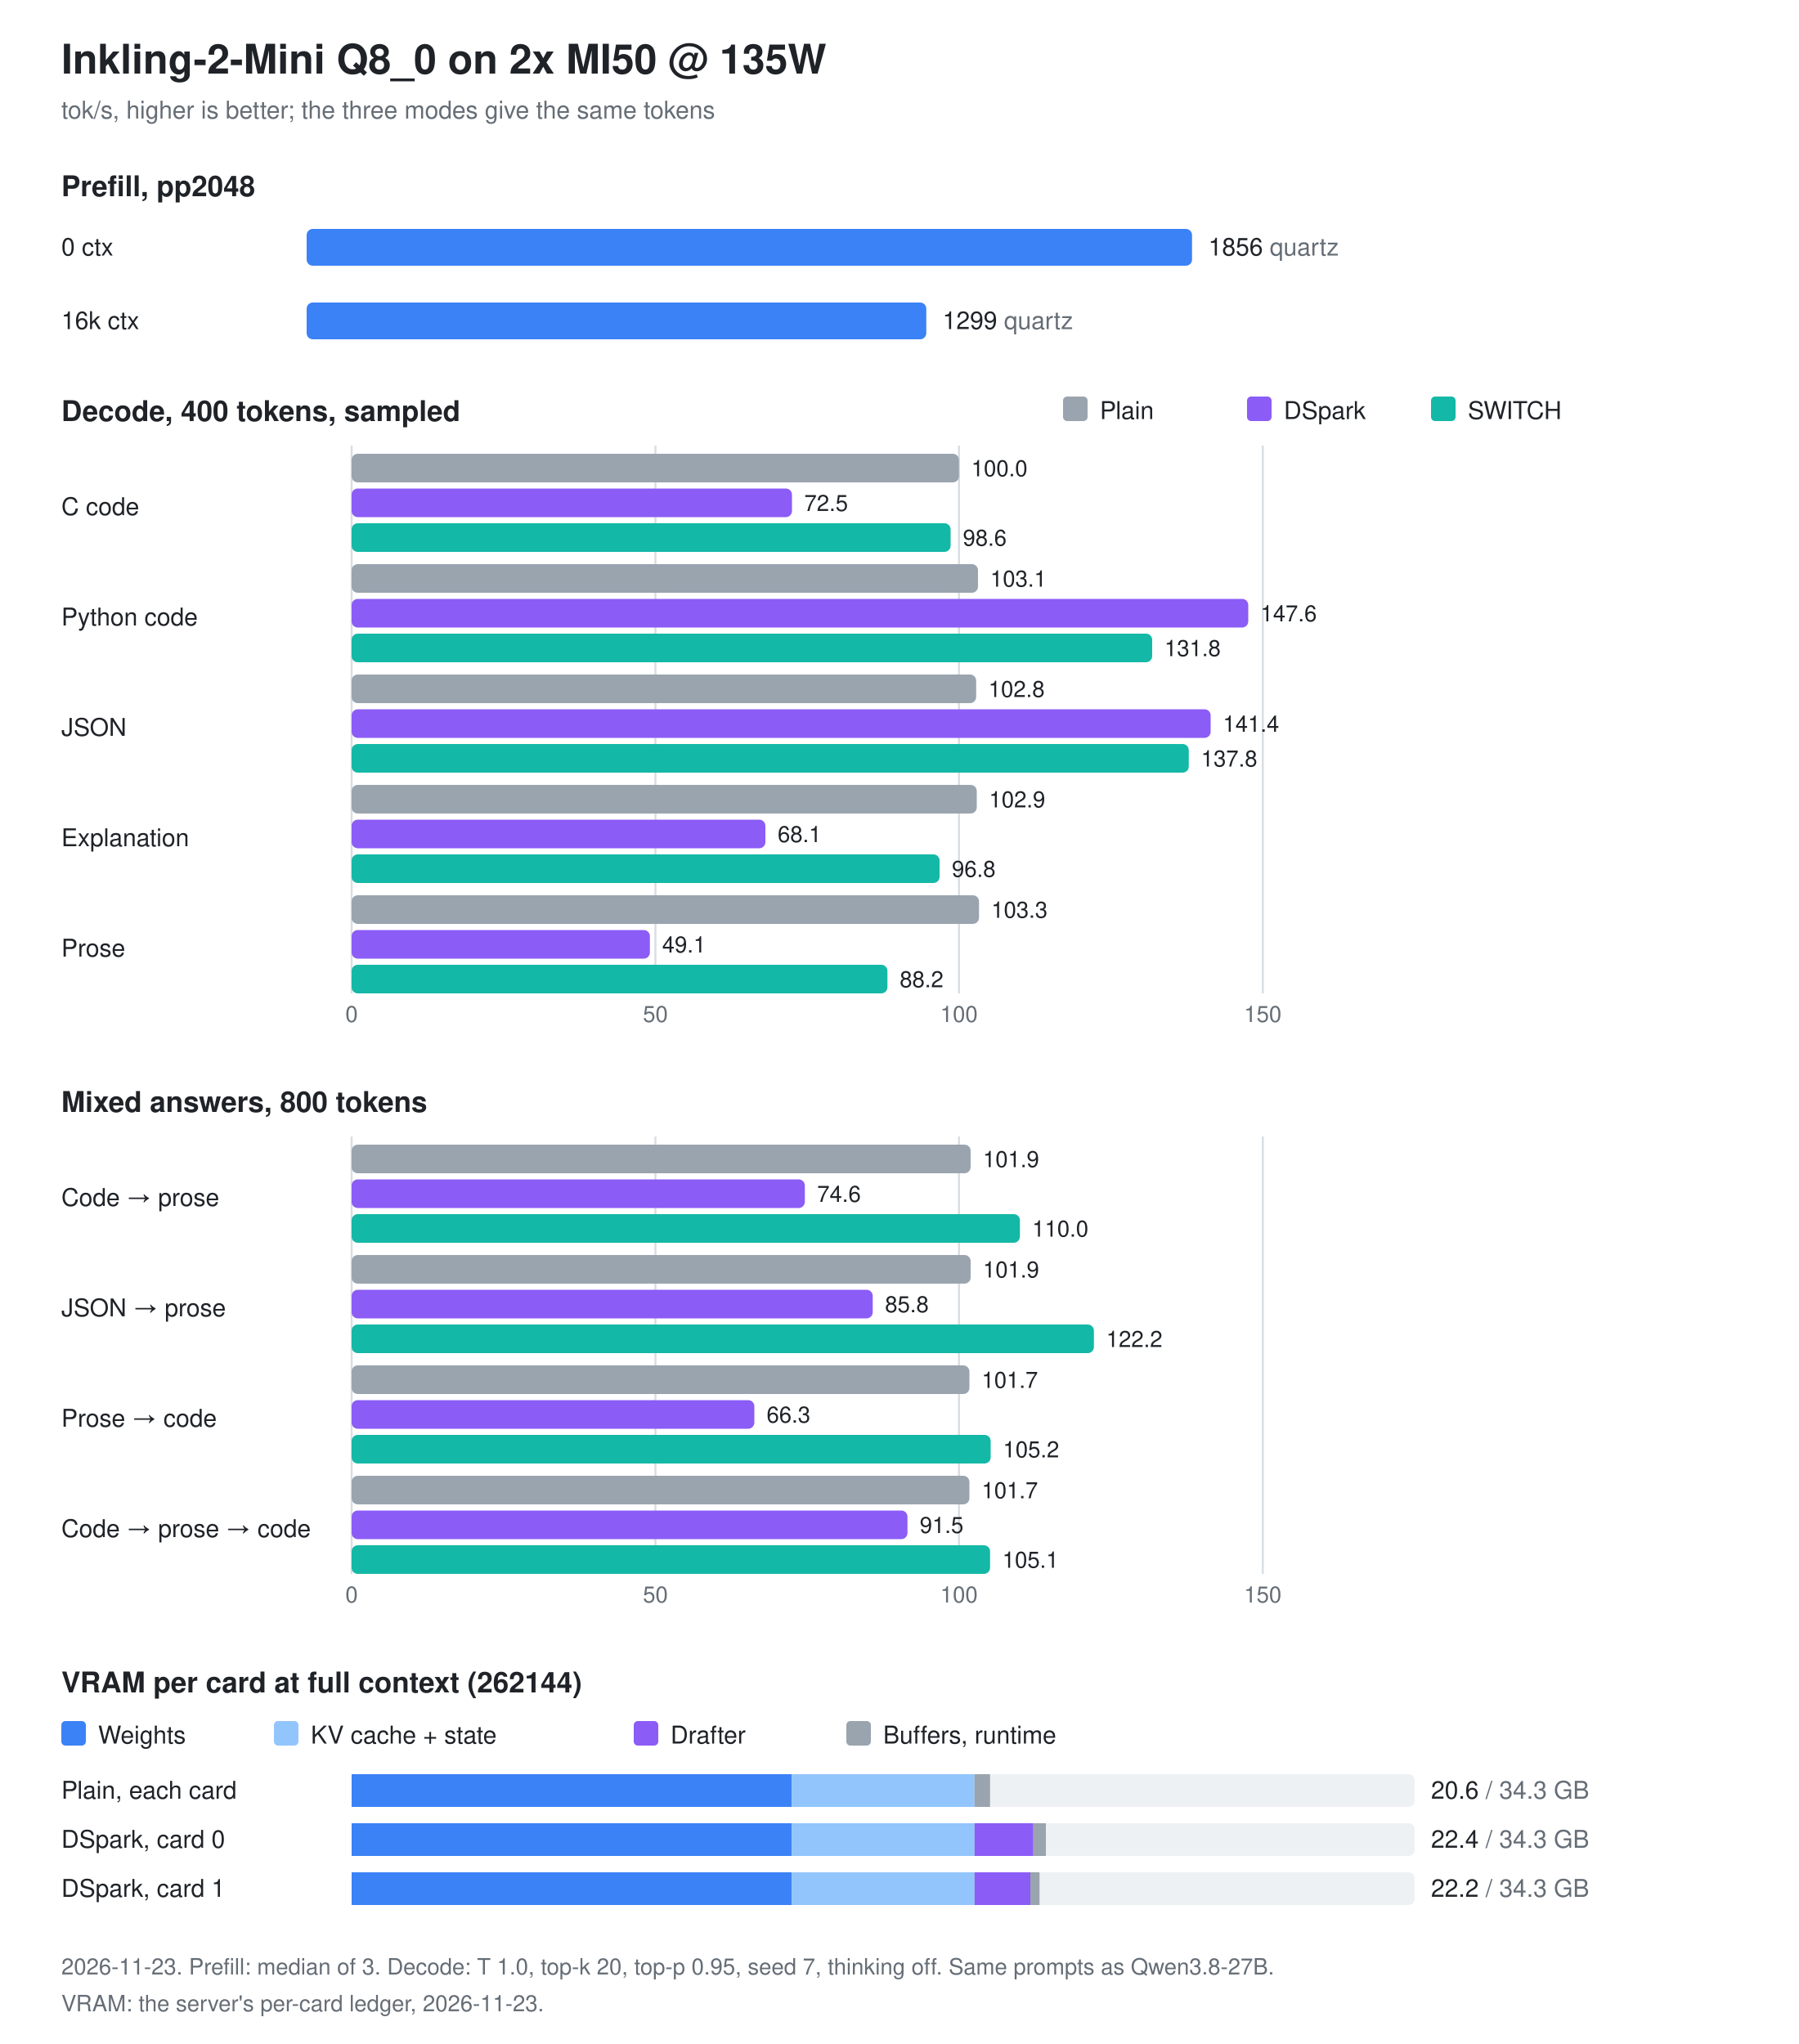
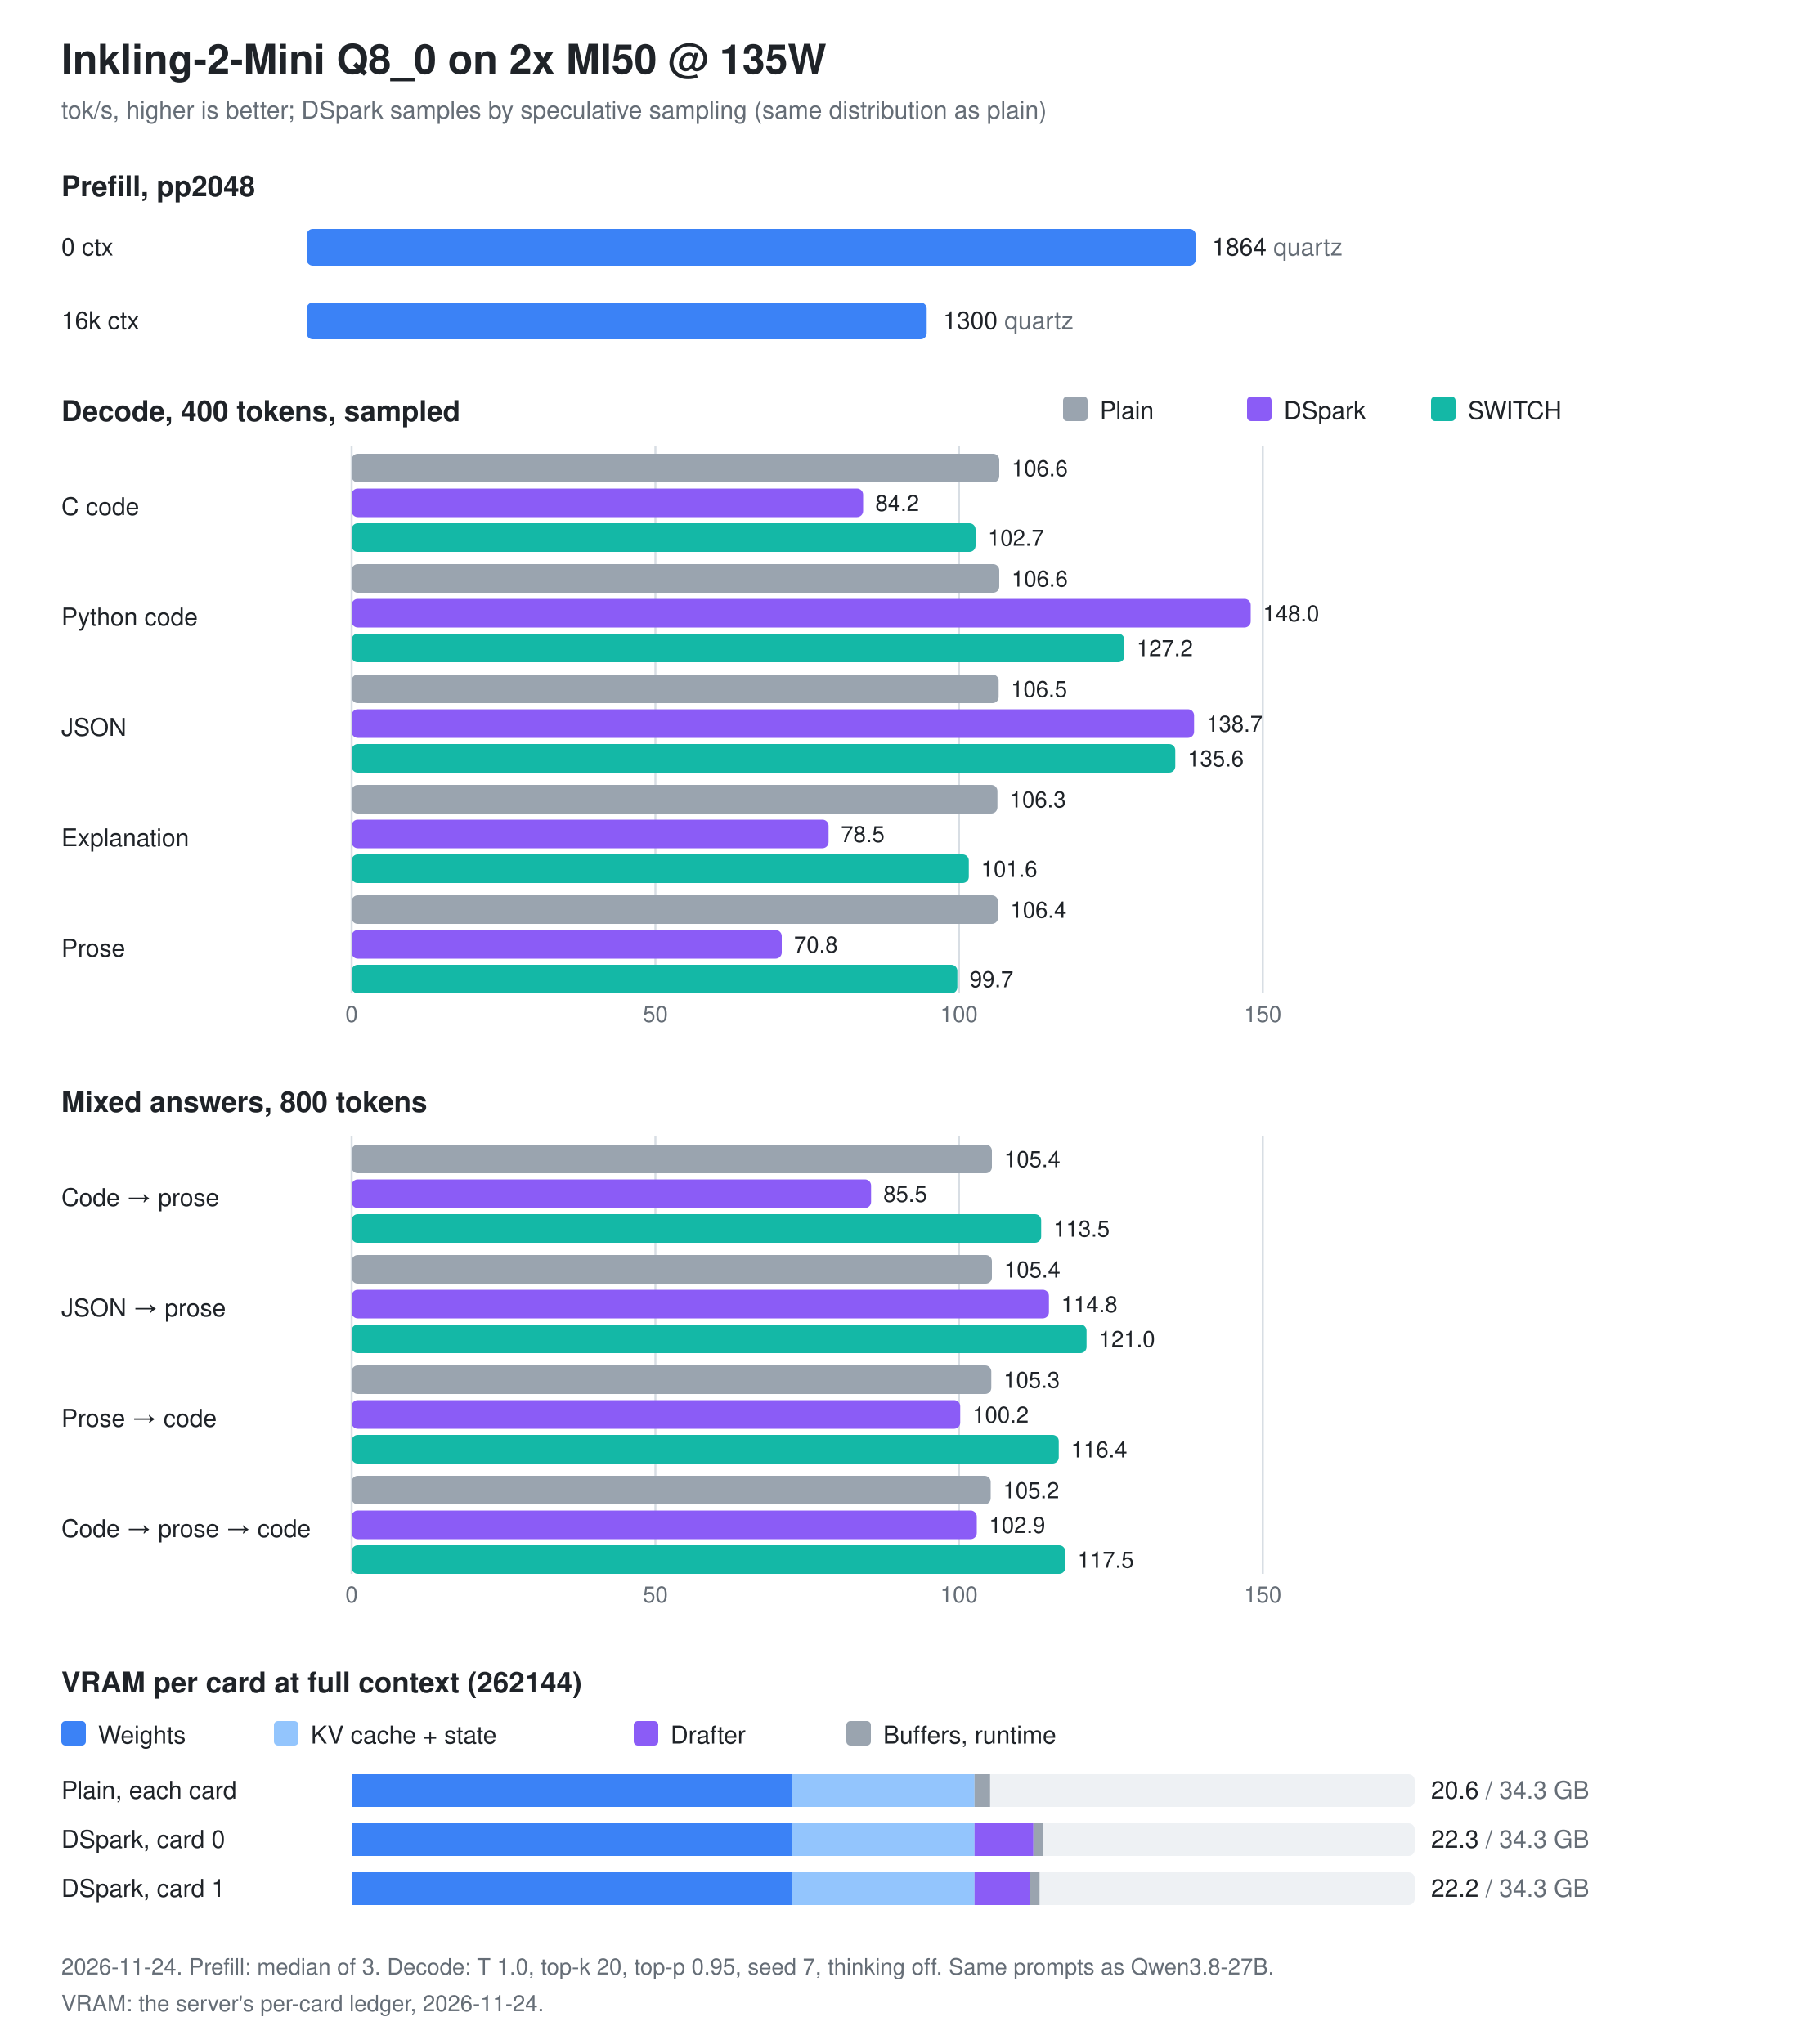
<svg xmlns="http://www.w3.org/2000/svg" viewBox="0 0 880 1000" width="880" height="1000" font-family="-apple-system,Segoe UI,Helvetica,Arial,sans-serif">
  <text x="30" y="36" font-size="20" font-weight="700" fill="#1f2328">Inkling-2-Mini Q8_0 on 2x MI50 @ 135W</text>
-   <text x="30" y="58" font-size="12" fill="#656d76">tok/s, higher is better; the three modes give the same tokens</text>
+   <text x="30" y="58" font-size="12" fill="#656d76">tok/s, higher is better; DSpark samples by speculative sampling (same distribution as plain)</text>
  <text x="30" y="96" font-size="14" font-weight="600" fill="#1f2328">Prefill, pp2048</text>
  <text x="30" y="125" font-size="12" fill="#1f2328">0 ctx</text>
-   <rect x="150" y="112" width="433.1" height="18" rx="3" fill="#3b82f6" />
-   <text x="591.1" y="125" font-size="12" fill="#1f2328">1856  <tspan fill="#656d76">quartz</tspan>
+   <rect x="150" y="112" width="434.9" height="18" rx="3" fill="#3b82f6" />
+   <text x="592.9" y="125" font-size="12" fill="#1f2328">1864  <tspan fill="#656d76">quartz</tspan>
  </text>
  <text x="30" y="161" font-size="12" fill="#1f2328">16k ctx</text>
-   <rect x="150" y="148" width="303.1" height="18" rx="3" fill="#3b82f6" />
-   <text x="461.1" y="161" font-size="12" fill="#1f2328">1299  <tspan fill="#656d76">quartz</tspan>
+   <rect x="150" y="148" width="303.3" height="18" rx="3" fill="#3b82f6" />
+   <text x="461.3" y="161" font-size="12" fill="#1f2328">1300  <tspan fill="#656d76">quartz</tspan>
  </text>
  <text x="30" y="206" font-size="14" font-weight="600" fill="#1f2328">Decode, 400 tokens, sampled</text>
  <rect x="520" y="194" width="12" height="12" rx="2" fill="#9aa4af" />
  <text x="538" y="205" font-size="12" fill="#1f2328">Plain</text>
  <rect x="610" y="194" width="12" height="12" rx="2" fill="#8b5cf6" />
  <text x="628" y="205" font-size="12" fill="#1f2328">DSpark</text>
  <rect x="700" y="194" width="12" height="12" rx="2" fill="#14b8a6" />
  <text x="718" y="205" font-size="12" fill="#1f2328">SWITCH</text>
  <line x1="172.0" y1="218" x2="172.0" y2="486" stroke="#d8dee4" stroke-width="1" />
  <text x="172.0" y="500" font-size="11" text-anchor="middle" fill="#656d76">0</text>
  <line x1="320.6" y1="218" x2="320.6" y2="486" stroke="#d8dee4" stroke-width="1" />
  <text x="320.6" y="500" font-size="11" text-anchor="middle" fill="#656d76">50</text>
  <line x1="469.1" y1="218" x2="469.1" y2="486" stroke="#d8dee4" stroke-width="1" />
  <text x="469.1" y="500" font-size="11" text-anchor="middle" fill="#656d76">100</text>
  <line x1="617.7" y1="218" x2="617.7" y2="486" stroke="#d8dee4" stroke-width="1" />
  <text x="617.7" y="500" font-size="11" text-anchor="middle" fill="#656d76">150</text>
  <text x="30" y="252" font-size="12" fill="#1f2328">C code</text>
-   <rect x="172" y="222" width="297.1" height="14" rx="3" fill="#9aa4af" />
-   <text x="475.1" y="233" font-size="11" fill="#1f2328">100.0</text>
-   <rect x="172" y="239" width="215.4" height="14" rx="3" fill="#8b5cf6" />
-   <text x="393.4" y="250" font-size="11" fill="#1f2328">72.5</text>
-   <rect x="172" y="256" width="293.0" height="14" rx="3" fill="#14b8a6" />
-   <text x="471.0" y="267" font-size="11" fill="#1f2328">98.6</text>
+   <rect x="172" y="222" width="316.8" height="14" rx="3" fill="#9aa4af" />
+   <text x="494.8" y="233" font-size="11" fill="#1f2328">106.6</text>
+   <rect x="172" y="239" width="250.2" height="14" rx="3" fill="#8b5cf6" />
+   <text x="428.2" y="250" font-size="11" fill="#1f2328">84.2</text>
+   <rect x="172" y="256" width="305.2" height="14" rx="3" fill="#14b8a6" />
+   <text x="483.2" y="267" font-size="11" fill="#1f2328">102.7</text>
  <text x="30" y="306" font-size="12" fill="#1f2328">Python code</text>
-   <rect x="172" y="276" width="306.4" height="14" rx="3" fill="#9aa4af" />
-   <text x="484.4" y="287" font-size="11" fill="#1f2328">103.1</text>
-   <rect x="172" y="293" width="438.6" height="14" rx="3" fill="#8b5cf6" />
-   <text x="616.6" y="304" font-size="11" fill="#1f2328">147.6</text>
-   <rect x="172" y="310" width="391.6" height="14" rx="3" fill="#14b8a6" />
-   <text x="569.6" y="321" font-size="11" fill="#1f2328">131.8</text>
+   <rect x="172" y="276" width="316.8" height="14" rx="3" fill="#9aa4af" />
+   <text x="494.8" y="287" font-size="11" fill="#1f2328">106.6</text>
+   <rect x="172" y="293" width="439.8" height="14" rx="3" fill="#8b5cf6" />
+   <text x="617.8" y="304" font-size="11" fill="#1f2328">148.0</text>
+   <rect x="172" y="310" width="378.0" height="14" rx="3" fill="#14b8a6" />
+   <text x="556.0" y="321" font-size="11" fill="#1f2328">127.2</text>
  <text x="30" y="360" font-size="12" fill="#1f2328">JSON</text>
-   <rect x="172" y="330" width="305.5" height="14" rx="3" fill="#9aa4af" />
-   <text x="483.5" y="341" font-size="11" fill="#1f2328">102.8</text>
-   <rect x="172" y="347" width="420.2" height="14" rx="3" fill="#8b5cf6" />
-   <text x="598.2" y="358" font-size="11" fill="#1f2328">141.4</text>
-   <rect x="172" y="364" width="409.5" height="14" rx="3" fill="#14b8a6" />
-   <text x="587.5" y="375" font-size="11" fill="#1f2328">137.8</text>
+   <rect x="172" y="330" width="316.5" height="14" rx="3" fill="#9aa4af" />
+   <text x="494.5" y="341" font-size="11" fill="#1f2328">106.5</text>
+   <rect x="172" y="347" width="412.1" height="14" rx="3" fill="#8b5cf6" />
+   <text x="590.1" y="358" font-size="11" fill="#1f2328">138.7</text>
+   <rect x="172" y="364" width="402.9" height="14" rx="3" fill="#14b8a6" />
+   <text x="580.9" y="375" font-size="11" fill="#1f2328">135.6</text>
  <text x="30" y="414" font-size="12" fill="#1f2328">Explanation</text>
-   <rect x="172" y="384" width="305.8" height="14" rx="3" fill="#9aa4af" />
-   <text x="483.8" y="395" font-size="11" fill="#1f2328">102.9</text>
-   <rect x="172" y="401" width="202.4" height="14" rx="3" fill="#8b5cf6" />
-   <text x="380.4" y="412" font-size="11" fill="#1f2328">68.1</text>
-   <rect x="172" y="418" width="287.6" height="14" rx="3" fill="#14b8a6" />
-   <text x="465.6" y="429" font-size="11" fill="#1f2328">96.8</text>
+   <rect x="172" y="384" width="315.9" height="14" rx="3" fill="#9aa4af" />
+   <text x="493.9" y="395" font-size="11" fill="#1f2328">106.3</text>
+   <rect x="172" y="401" width="233.3" height="14" rx="3" fill="#8b5cf6" />
+   <text x="411.3" y="412" font-size="11" fill="#1f2328">78.5</text>
+   <rect x="172" y="418" width="301.9" height="14" rx="3" fill="#14b8a6" />
+   <text x="479.9" y="429" font-size="11" fill="#1f2328">101.6</text>
  <text x="30" y="468" font-size="12" fill="#1f2328">Prose</text>
-   <rect x="172" y="438" width="306.9" height="14" rx="3" fill="#9aa4af" />
-   <text x="484.9" y="449" font-size="11" fill="#1f2328">103.3</text>
-   <rect x="172" y="455" width="145.9" height="14" rx="3" fill="#8b5cf6" />
-   <text x="323.9" y="466" font-size="11" fill="#1f2328">49.1</text>
-   <rect x="172" y="472" width="262.1" height="14" rx="3" fill="#14b8a6" />
-   <text x="440.1" y="483" font-size="11" fill="#1f2328">88.2</text>
+   <rect x="172" y="438" width="316.2" height="14" rx="3" fill="#9aa4af" />
+   <text x="494.2" y="449" font-size="11" fill="#1f2328">106.4</text>
+   <rect x="172" y="455" width="210.4" height="14" rx="3" fill="#8b5cf6" />
+   <text x="388.4" y="466" font-size="11" fill="#1f2328">70.8</text>
+   <rect x="172" y="472" width="296.3" height="14" rx="3" fill="#14b8a6" />
+   <text x="474.3" y="483" font-size="11" fill="#1f2328">99.7</text>
  <text x="30" y="544" font-size="14" font-weight="600" fill="#1f2328">Mixed answers, 800 tokens</text>
  <line x1="172.0" y1="556" x2="172.0" y2="770" stroke="#d8dee4" stroke-width="1" />
  <text x="172.0" y="784" font-size="11" text-anchor="middle" fill="#656d76">0</text>
  <line x1="320.6" y1="556" x2="320.6" y2="770" stroke="#d8dee4" stroke-width="1" />
  <text x="320.6" y="784" font-size="11" text-anchor="middle" fill="#656d76">50</text>
  <line x1="469.1" y1="556" x2="469.1" y2="770" stroke="#d8dee4" stroke-width="1" />
  <text x="469.1" y="784" font-size="11" text-anchor="middle" fill="#656d76">100</text>
  <line x1="617.7" y1="556" x2="617.7" y2="770" stroke="#d8dee4" stroke-width="1" />
  <text x="617.7" y="784" font-size="11" text-anchor="middle" fill="#656d76">150</text>
  <text x="30" y="590" font-size="12" fill="#1f2328">Code → prose</text>
-   <rect x="172" y="560" width="302.8" height="14" rx="3" fill="#9aa4af" />
-   <text x="480.8" y="571" font-size="11" fill="#1f2328">101.9</text>
-   <rect x="172" y="577" width="221.7" height="14" rx="3" fill="#8b5cf6" />
-   <text x="399.7" y="588" font-size="11" fill="#1f2328">74.6</text>
-   <rect x="172" y="594" width="326.9" height="14" rx="3" fill="#14b8a6" />
-   <text x="504.9" y="605" font-size="11" fill="#1f2328">110.0</text>
+   <rect x="172" y="560" width="313.2" height="14" rx="3" fill="#9aa4af" />
+   <text x="491.2" y="571" font-size="11" fill="#1f2328">105.4</text>
+   <rect x="172" y="577" width="254.1" height="14" rx="3" fill="#8b5cf6" />
+   <text x="432.1" y="588" font-size="11" fill="#1f2328">85.5</text>
+   <rect x="172" y="594" width="337.3" height="14" rx="3" fill="#14b8a6" />
+   <text x="515.3" y="605" font-size="11" fill="#1f2328">113.5</text>
  <text x="30" y="644" font-size="12" fill="#1f2328">JSON → prose</text>
-   <rect x="172" y="614" width="302.8" height="14" rx="3" fill="#9aa4af" />
-   <text x="480.8" y="625" font-size="11" fill="#1f2328">101.9</text>
-   <rect x="172" y="631" width="254.9" height="14" rx="3" fill="#8b5cf6" />
-   <text x="432.9" y="642" font-size="11" fill="#1f2328">85.8</text>
-   <rect x="172" y="648" width="363.1" height="14" rx="3" fill="#14b8a6" />
-   <text x="541.1" y="659" font-size="11" fill="#1f2328">122.2</text>
+   <rect x="172" y="614" width="313.2" height="14" rx="3" fill="#9aa4af" />
+   <text x="491.2" y="625" font-size="11" fill="#1f2328">105.4</text>
+   <rect x="172" y="631" width="341.1" height="14" rx="3" fill="#8b5cf6" />
+   <text x="519.1" y="642" font-size="11" fill="#1f2328">114.8</text>
+   <rect x="172" y="648" width="359.5" height="14" rx="3" fill="#14b8a6" />
+   <text x="537.5" y="659" font-size="11" fill="#1f2328">121.0</text>
  <text x="30" y="698" font-size="12" fill="#1f2328">Prose → code</text>
-   <rect x="172" y="668" width="302.2" height="14" rx="3" fill="#9aa4af" />
-   <text x="480.2" y="679" font-size="11" fill="#1f2328">101.7</text>
-   <rect x="172" y="685" width="197.0" height="14" rx="3" fill="#8b5cf6" />
-   <text x="375.0" y="696" font-size="11" fill="#1f2328">66.3</text>
-   <rect x="172" y="702" width="312.6" height="14" rx="3" fill="#14b8a6" />
-   <text x="490.6" y="713" font-size="11" fill="#1f2328">105.2</text>
+   <rect x="172" y="668" width="312.9" height="14" rx="3" fill="#9aa4af" />
+   <text x="490.9" y="679" font-size="11" fill="#1f2328">105.3</text>
+   <rect x="172" y="685" width="297.7" height="14" rx="3" fill="#8b5cf6" />
+   <text x="475.7" y="696" font-size="11" fill="#1f2328">100.2</text>
+   <rect x="172" y="702" width="345.9" height="14" rx="3" fill="#14b8a6" />
+   <text x="523.9" y="713" font-size="11" fill="#1f2328">116.4</text>
  <text x="30" y="752" font-size="12" fill="#1f2328">Code → prose → code</text>
-   <rect x="172" y="722" width="302.2" height="14" rx="3" fill="#9aa4af" />
-   <text x="480.2" y="733" font-size="11" fill="#1f2328">101.7</text>
-   <rect x="172" y="739" width="271.9" height="14" rx="3" fill="#8b5cf6" />
-   <text x="449.9" y="750" font-size="11" fill="#1f2328">91.5</text>
-   <rect x="172" y="756" width="312.3" height="14" rx="3" fill="#14b8a6" />
-   <text x="490.3" y="767" font-size="11" fill="#1f2328">105.1</text>
+   <rect x="172" y="722" width="312.6" height="14" rx="3" fill="#9aa4af" />
+   <text x="490.6" y="733" font-size="11" fill="#1f2328">105.2</text>
+   <rect x="172" y="739" width="305.8" height="14" rx="3" fill="#8b5cf6" />
+   <text x="483.8" y="750" font-size="11" fill="#1f2328">102.9</text>
+   <rect x="172" y="756" width="349.1" height="14" rx="3" fill="#14b8a6" />
+   <text x="527.1" y="767" font-size="11" fill="#1f2328">117.5</text>
  <text x="30" y="828" font-size="14" font-weight="600" fill="#1f2328">VRAM per card at full context (262144)</text>
  <rect x="30" y="842" width="12" height="12" rx="2" fill="#3b82f6" />
  <text x="48" y="853" font-size="12" fill="#1f2328">Weights</text>
  <rect x="134" y="842" width="12" height="12" rx="2" fill="#93c5fd" />
  <text x="152" y="853" font-size="12" fill="#1f2328">KV cache + state</text>
  <rect x="310" y="842" width="12" height="12" rx="2" fill="#8b5cf6" />
  <text x="328" y="853" font-size="12" fill="#1f2328">Drafter</text>
  <rect x="414" y="842" width="12" height="12" rx="2" fill="#9aa4af" />
  <text x="432" y="853" font-size="12" fill="#1f2328">Buffers, runtime</text>
  <text x="30" y="880" font-size="12" fill="#1f2328">Plain, each card</text>
  <rect x="172" y="868" width="520.0" height="16" rx="3" fill="#eef1f4" />
  <rect x="172.0" y="868" width="215.3" height="16" fill="#3b82f6" />
  <rect x="387.3" y="868" width="89.4" height="16" fill="#93c5fd" />
  <rect x="476.7" y="868" width="7.6" height="16" fill="#9aa4af" />
  <text x="700.0" y="880" font-size="12" fill="#1f2328">20.6 <tspan fill="#656d76">/ 34.3 GB</tspan>
  </text>
  <text x="30" y="904" font-size="12" fill="#1f2328">DSpark, card 0</text>
  <rect x="172" y="892" width="520.0" height="16" rx="3" fill="#eef1f4" />
  <rect x="172.0" y="892" width="215.3" height="16" fill="#3b82f6" />
  <rect x="387.3" y="892" width="89.4" height="16" fill="#93c5fd" />
  <rect x="476.7" y="892" width="28.8" height="16" fill="#8b5cf6" />
-   <rect x="505.5" y="892" width="6.1" height="16" fill="#9aa4af" />
-   <text x="700.0" y="904" font-size="12" fill="#1f2328">22.4 <tspan fill="#656d76">/ 34.3 GB</tspan>
+   <rect x="505.5" y="892" width="4.5" height="16" fill="#9aa4af" />
+   <text x="700.0" y="904" font-size="12" fill="#1f2328">22.3 <tspan fill="#656d76">/ 34.3 GB</tspan>
  </text>
  <text x="30" y="928" font-size="12" fill="#1f2328">DSpark, card 1</text>
  <rect x="172" y="916" width="520.0" height="16" rx="3" fill="#eef1f4" />
  <rect x="172.0" y="916" width="215.3" height="16" fill="#3b82f6" />
  <rect x="387.3" y="916" width="89.4" height="16" fill="#93c5fd" />
  <rect x="476.7" y="916" width="27.3" height="16" fill="#8b5cf6" />
  <rect x="504.0" y="916" width="4.5" height="16" fill="#9aa4af" />
  <text x="700.0" y="928" font-size="12" fill="#1f2328">22.2 <tspan fill="#656d76">/ 34.3 GB</tspan>
  </text>
-   <text x="30" y="966" font-size="11" fill="#656d76">2026-11-23. Prefill: median of 3. Decode: T 1.0, top-k 20, top-p 0.95, seed 7, thinking off. Same prompts as Qwen3.8-27B.</text>
-   <text x="30" y="984" font-size="11" fill="#656d76">VRAM: the server's per-card ledger, 2026-11-23.</text>
+   <text x="30" y="966" font-size="11" fill="#656d76">2026-11-24. Prefill: median of 3. Decode: T 1.0, top-k 20, top-p 0.95, seed 7, thinking off. Same prompts as Qwen3.8-27B.</text>
+   <text x="30" y="984" font-size="11" fill="#656d76">VRAM: the server's per-card ledger, 2026-11-24.</text>
</svg>
